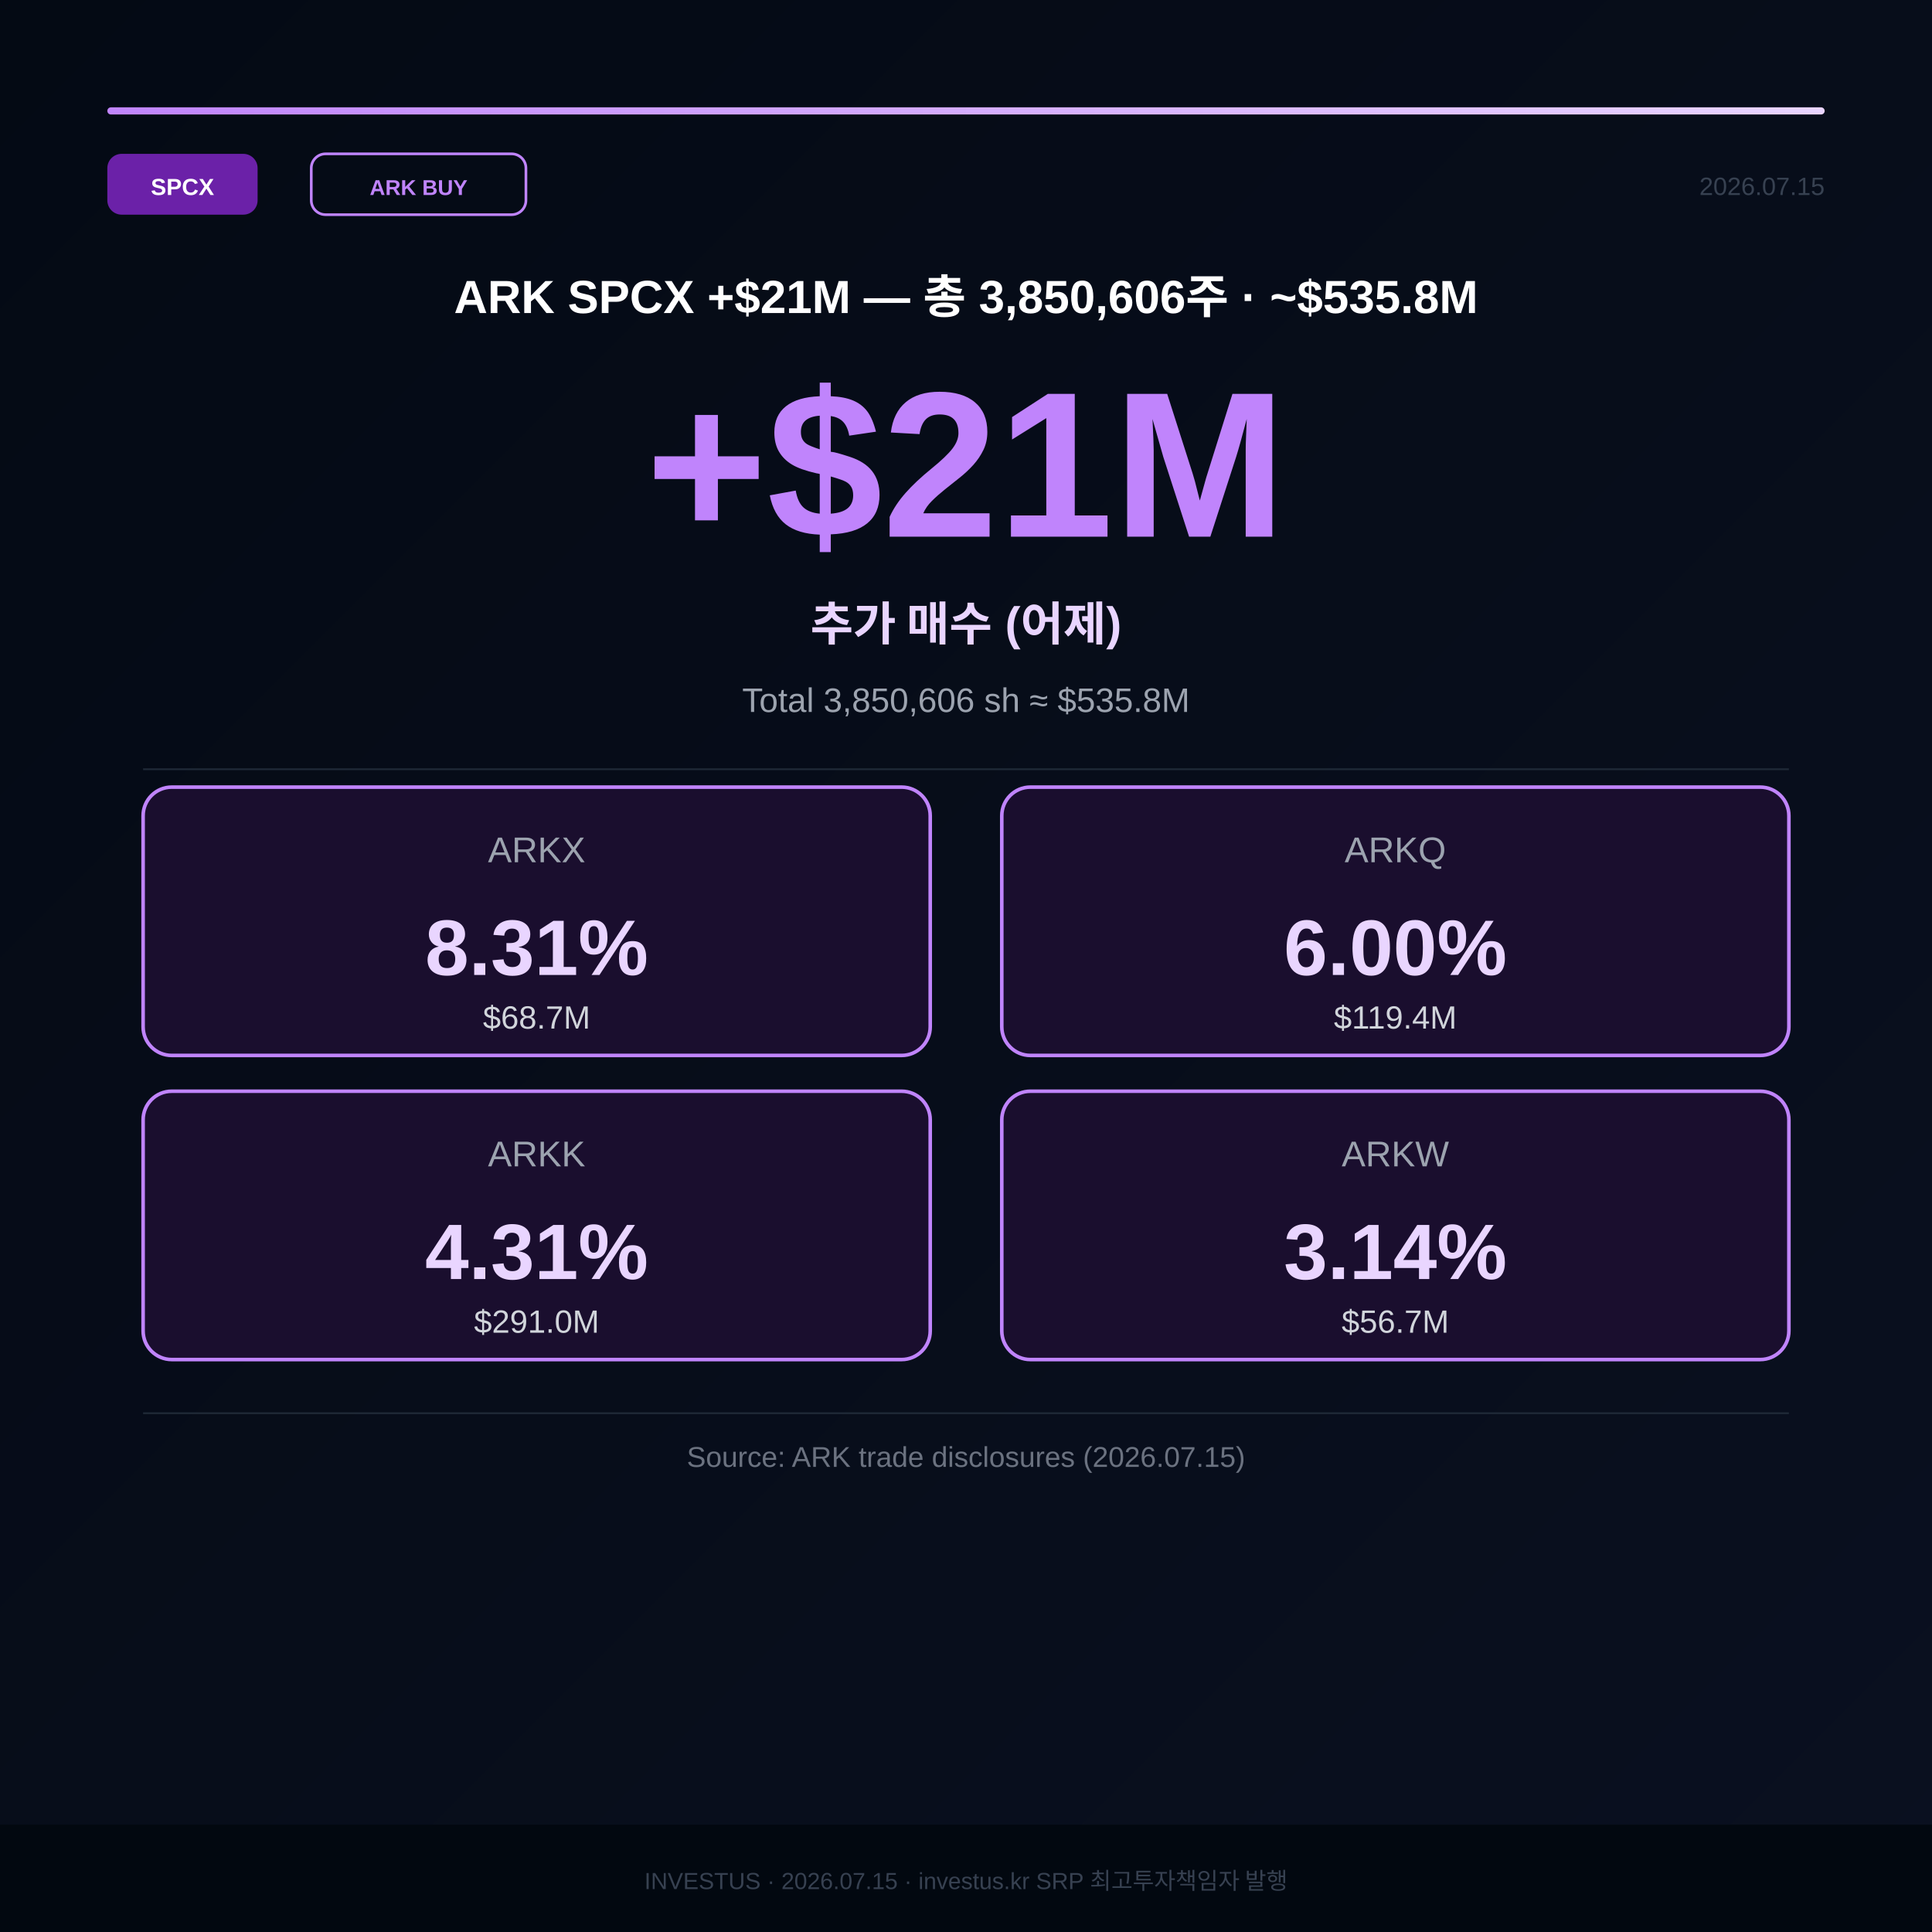
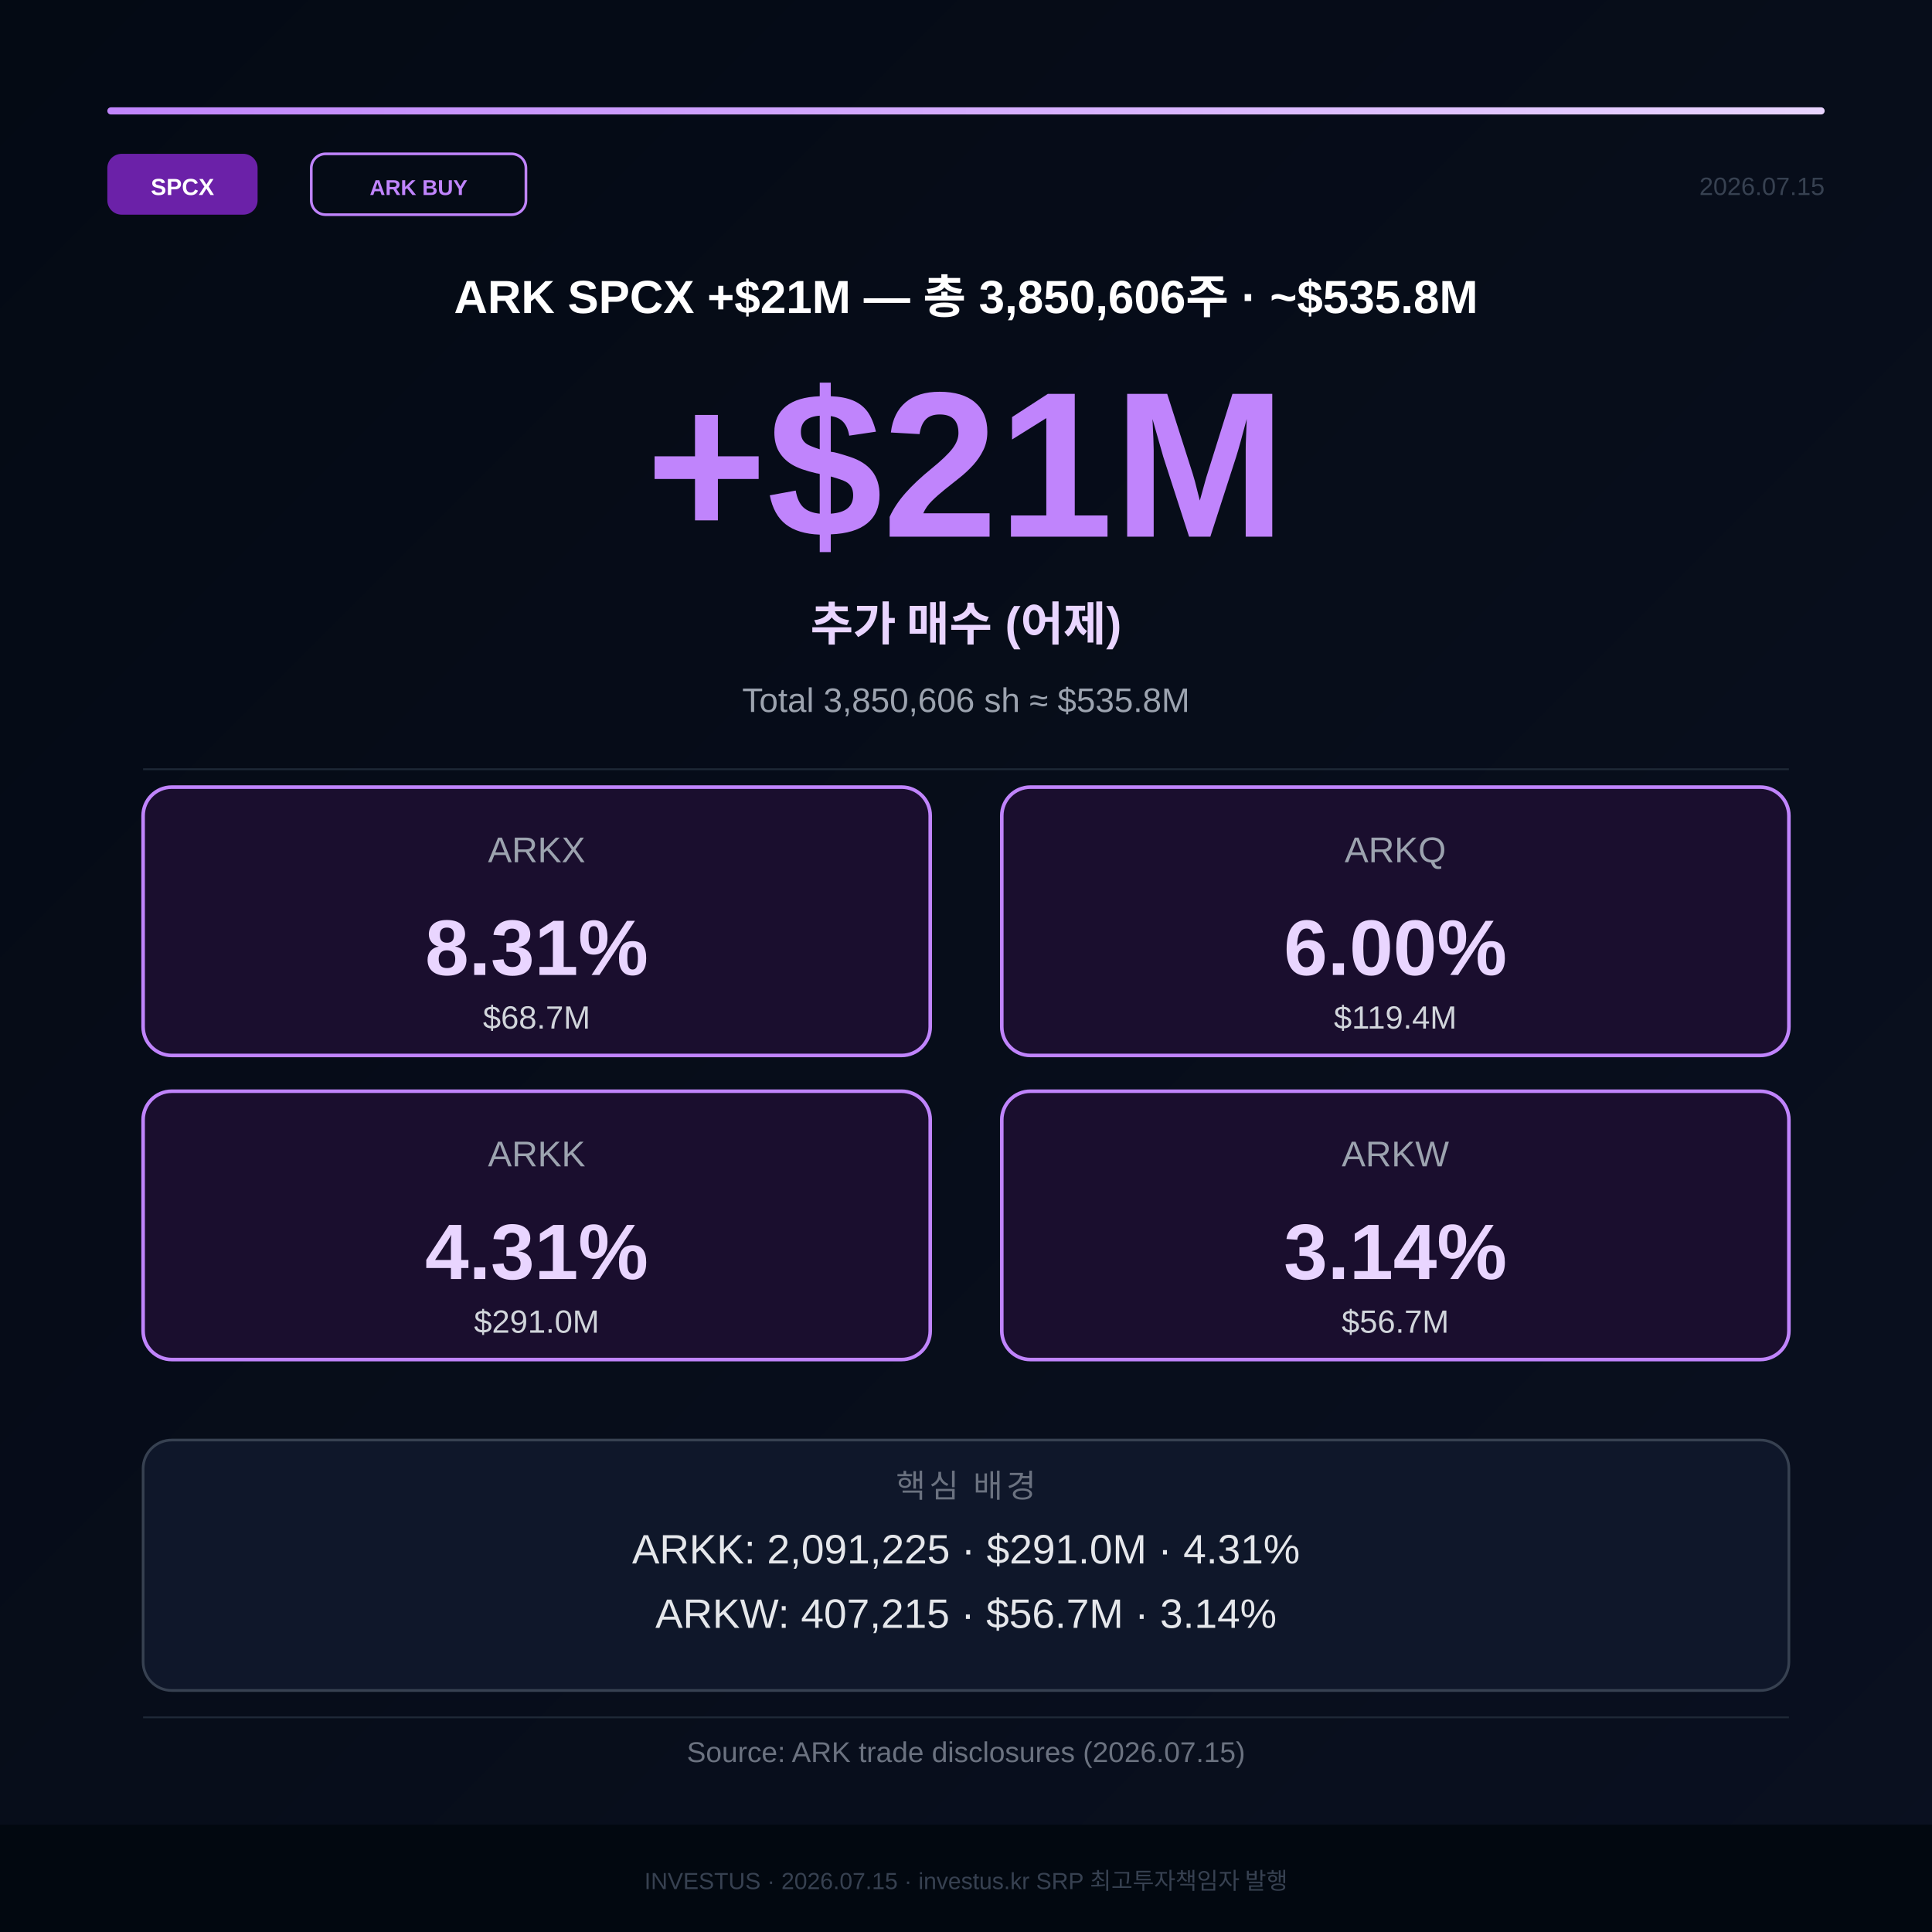
<svg xmlns="http://www.w3.org/2000/svg" viewBox="0 0 1080 1080" width="1080" height="1080">
  <defs>
    <linearGradient id="bg" x1="0%" y1="0%" x2="100%" y2="100%">
      <stop offset="0%" style="stop-color:#040a14" />
      <stop offset="100%" style="stop-color:#0a1020" />
    </linearGradient>
    <linearGradient id="grad" x1="0%" y1="0%" x2="100%" y2="0%">
      <stop offset="0%" style="stop-color:#c084fc" />
      <stop offset="100%" style="stop-color:#e9d5ff" />
    </linearGradient>
  </defs>
  <rect width="1080" height="1080" fill="url(#bg)" />
  <rect x="60" y="60" width="960" height="4" fill="url(#grad)" rx="2" />
  <rect x="60" y="86" width="84" height="34" rx="8" fill="#6b21a8" />
  <text x="102.0" y="109" font-family="Arial Black, Arial" font-weight="900" font-size="13" fill="#ffffff" text-anchor="middle">SPCX</text>
  <rect x="174" y="86" width="120" height="34" rx="8" fill="none" stroke="#c084fc" stroke-width="1.5" />
  <text x="234.0" y="109" font-family="Arial, sans-serif" font-weight="700" font-size="12" fill="#c084fc" text-anchor="middle">ARK BUY</text>
  <text x="1020" y="109" font-family="Arial, sans-serif" font-size="14" fill="#374151" text-anchor="end">2026.07.15</text>
  <text x="540" y="175" font-family="Arial Black, Arial" font-weight="900" font-size="26" fill="#ffffff" text-anchor="middle">ARK SPCX +$21M — 총 3,850,606주 · ~$535.8M</text>
  <text x="540" y="300" font-family="Arial Black, Arial" font-weight="900" font-size="116" fill="#c084fc" text-anchor="middle">+$21M</text>
  <text x="540" y="358" font-family="Arial Black, Arial" font-weight="900" font-size="26" fill="#e9d5ff" text-anchor="middle">추가 매수 (어제)</text>
  <text x="540" y="398" font-family="Arial, sans-serif" font-size="19" fill="#9ca3af" text-anchor="middle">Total 3,850,606 sh ≈ $535.8M</text>
  <line x1="80" y1="430" x2="1000" y2="430" stroke="#1f2937" stroke-width="1" />
  <rect x="80" y="440" width="440" height="150" rx="16" fill="#1a0e2e" stroke="#c084fc" stroke-width="2" />
  <text x="300.0" y="482" font-family="Arial, sans-serif" font-size="20" fill="#9ca3af" text-anchor="middle">ARKX</text>
  <text x="300.0" y="545" font-family="Arial Black, Arial" font-weight="900" font-size="44" fill="#e9d5ff" text-anchor="middle">8.31%</text>
  <text x="300.0" y="575" font-family="Arial, sans-serif" font-size="18" fill="#d1d5db" text-anchor="middle">$68.7M</text>
  <rect x="560" y="440" width="440" height="150" rx="16" fill="#1a0e2e" stroke="#c084fc" stroke-width="2" />
  <text x="780.0" y="482" font-family="Arial, sans-serif" font-size="20" fill="#9ca3af" text-anchor="middle">ARKQ</text>
  <text x="780.0" y="545" font-family="Arial Black, Arial" font-weight="900" font-size="44" fill="#e9d5ff" text-anchor="middle">6.00%</text>
  <text x="780.0" y="575" font-family="Arial, sans-serif" font-size="18" fill="#d1d5db" text-anchor="middle">$119.4M</text>
  <rect x="80" y="610" width="440" height="150" rx="16" fill="#1a0e2e" stroke="#c084fc" stroke-width="2" />
  <text x="300.0" y="652" font-family="Arial, sans-serif" font-size="20" fill="#9ca3af" text-anchor="middle">ARKK</text>
  <text x="300.0" y="715" font-family="Arial Black, Arial" font-weight="900" font-size="44" fill="#e9d5ff" text-anchor="middle">4.31%</text>
  <text x="300.0" y="745" font-family="Arial, sans-serif" font-size="18" fill="#d1d5db" text-anchor="middle">$291.0M</text>
  <rect x="560" y="610" width="440" height="150" rx="16" fill="#1a0e2e" stroke="#c084fc" stroke-width="2" />
  <text x="780.0" y="652" font-family="Arial, sans-serif" font-size="20" fill="#9ca3af" text-anchor="middle">ARKW</text>
  <text x="780.0" y="715" font-family="Arial Black, Arial" font-weight="900" font-size="44" fill="#e9d5ff" text-anchor="middle">3.14%</text>
  <text x="780.0" y="745" font-family="Arial, sans-serif" font-size="18" fill="#d1d5db" text-anchor="middle">$56.7M</text>
-   <line x1="80" y1="790" x2="1000" y2="790" stroke="#1f2937" stroke-width="1" />
-   <text x="540" y="820" font-family="Arial, sans-serif" font-size="16" fill="#6b7280" text-anchor="middle">Source: ARK trade disclosures (2026.07.15)</text>
+   <rect x="80" y="805" width="920" height="140" rx="16" fill="#0f172a" stroke="#374151" stroke-width="1.5" />
+   <text x="540" y="837" font-family="Arial, sans-serif" font-size="18" fill="#6b7280" text-anchor="middle" letter-spacing="2">핵심 배경</text>
+   <text x="540" y="874" font-family="Arial, sans-serif" font-size="23" fill="#e5e7eb" text-anchor="middle">ARKK: 2,091,225 · $291.0M · 4.31%</text>
+   <text x="540" y="910" font-family="Arial, sans-serif" font-size="23" fill="#e5e7eb" text-anchor="middle">ARKW: 407,215 · $56.7M · 3.14%</text>
+   <line x1="80" y1="960" x2="1000" y2="960" stroke="#1f2937" stroke-width="1" />
+   <text x="540" y="985" font-family="Arial, sans-serif" font-size="16" fill="#6b7280" text-anchor="middle">Source: ARK trade disclosures (2026.07.15)</text>
  <rect x="0" y="1020" width="1080" height="60" fill="#020810" />
  <text x="540" y="1056" font-family="Arial, sans-serif" font-size="13" fill="#374151" text-anchor="middle">INVESTUS · 2026.07.15 · investus.kr SRP 최고투자책임자 발행</text>
</svg>
